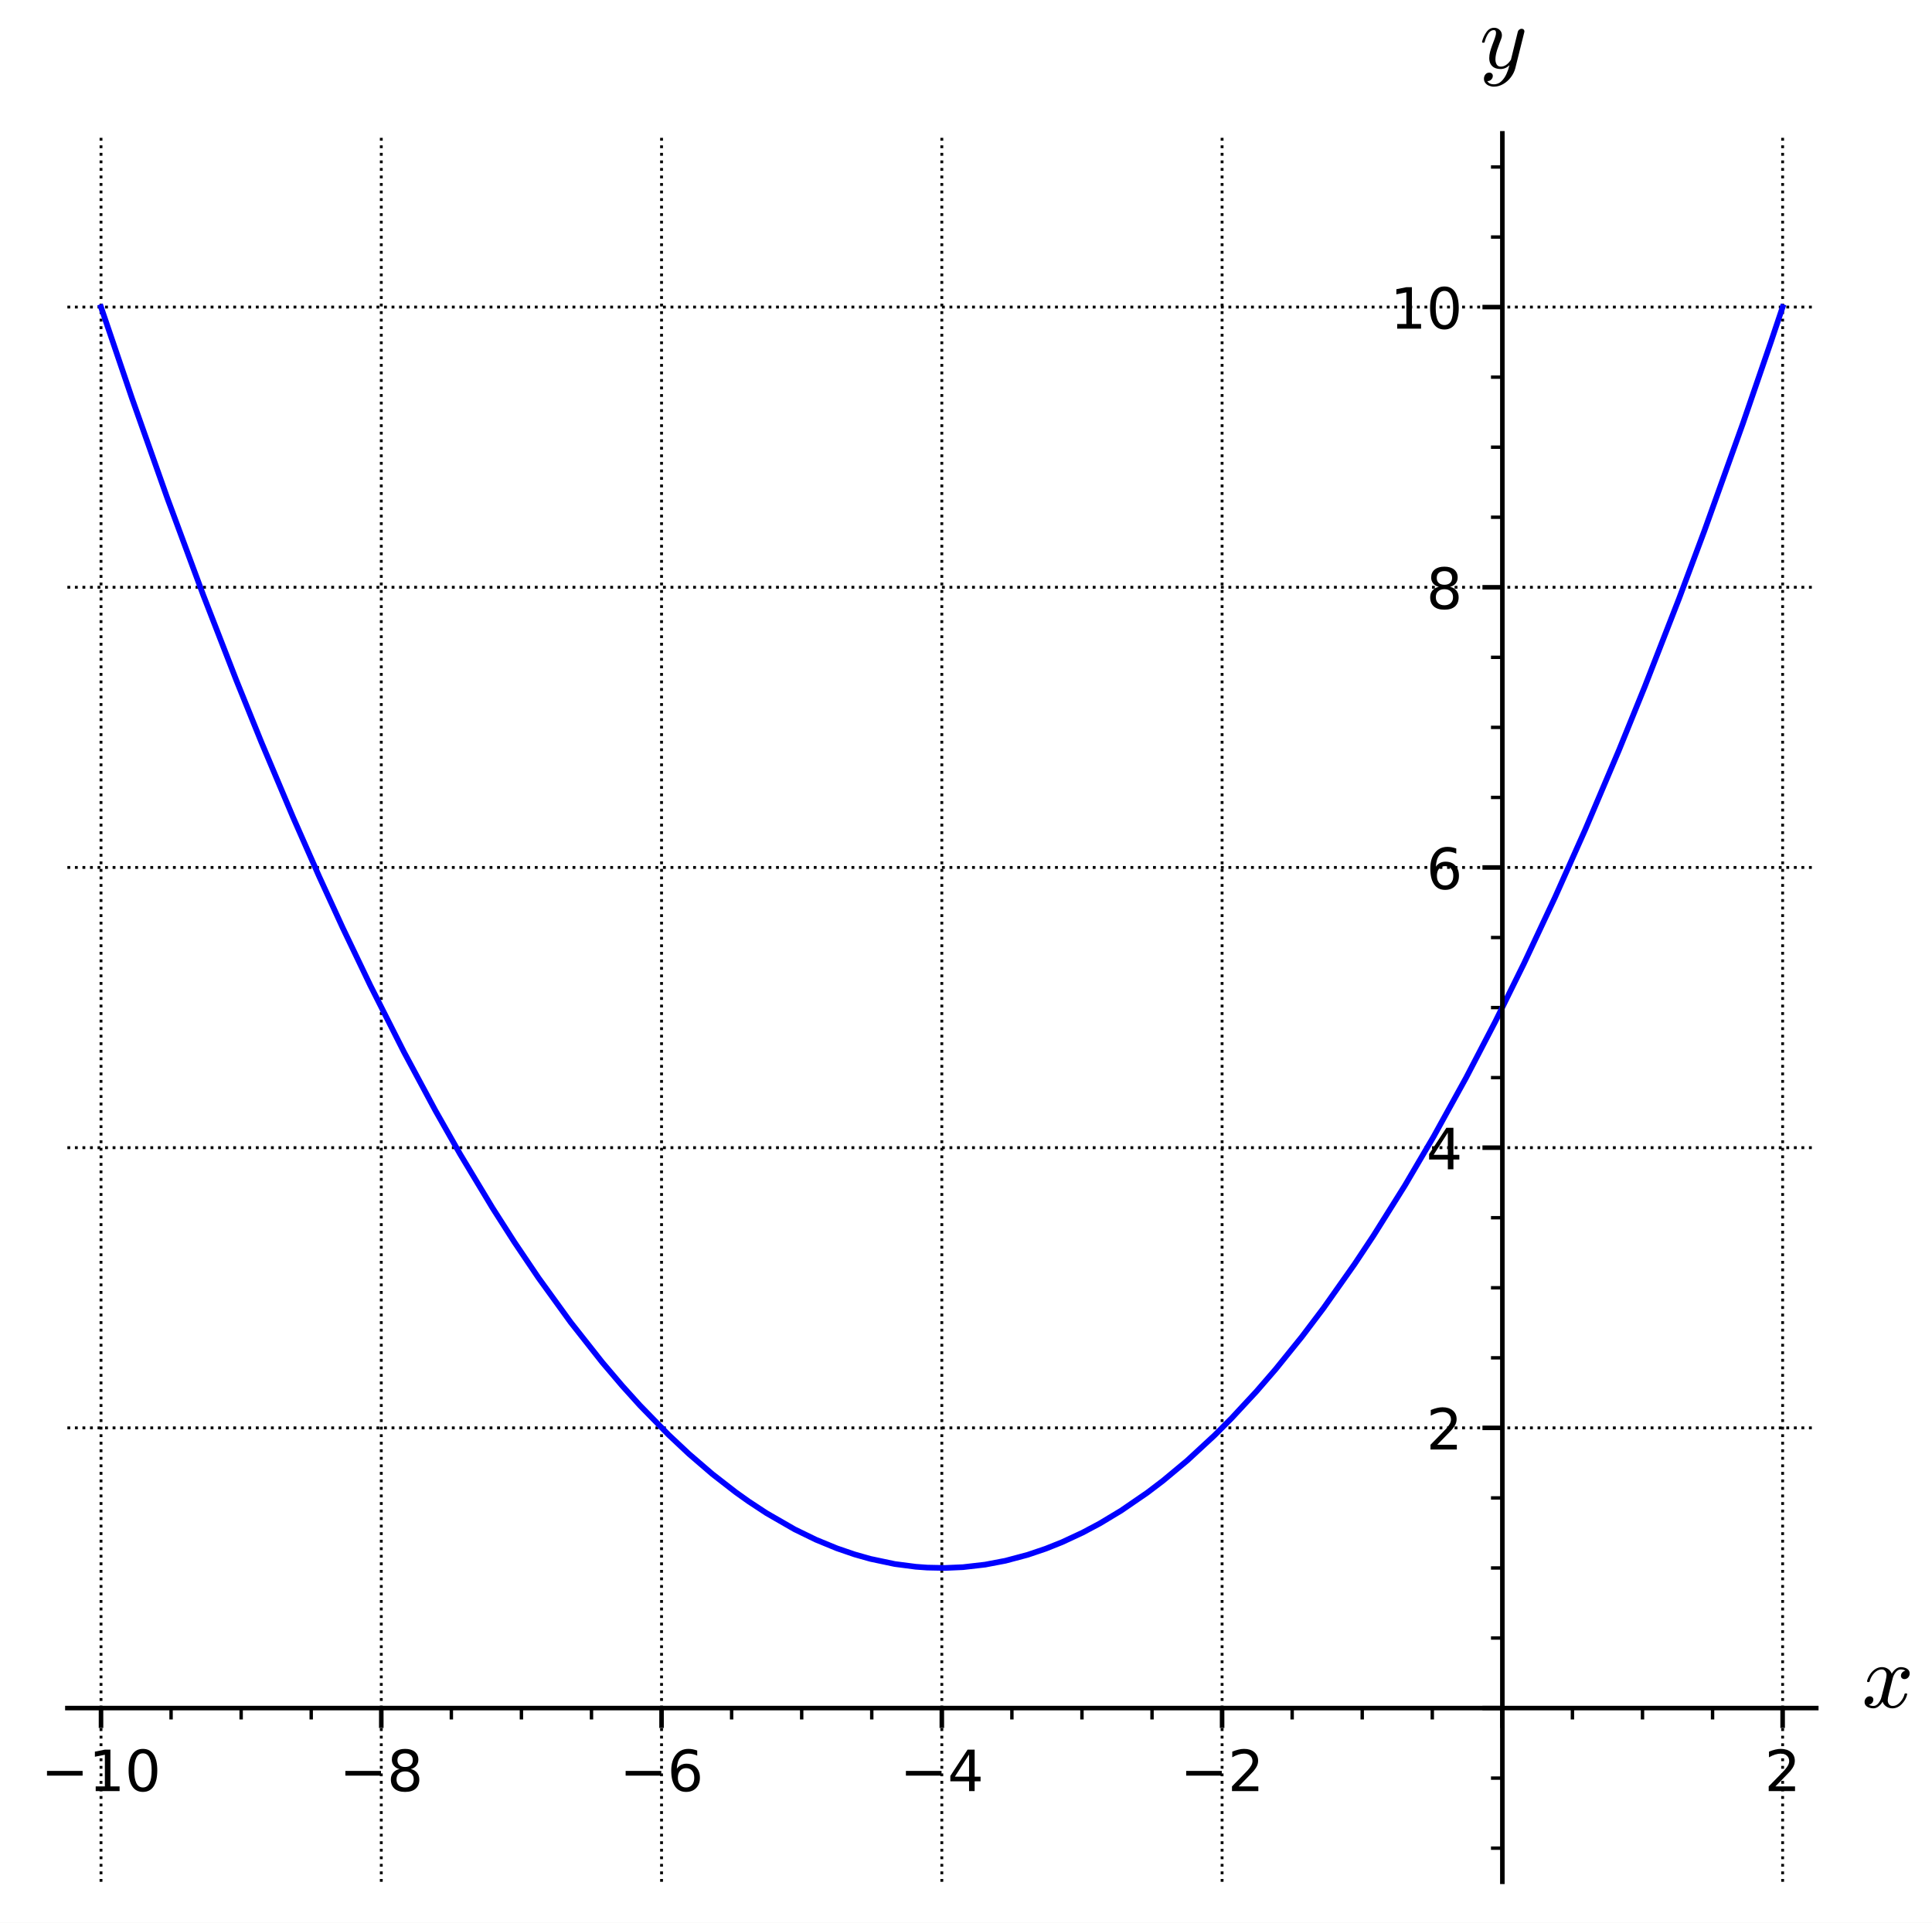
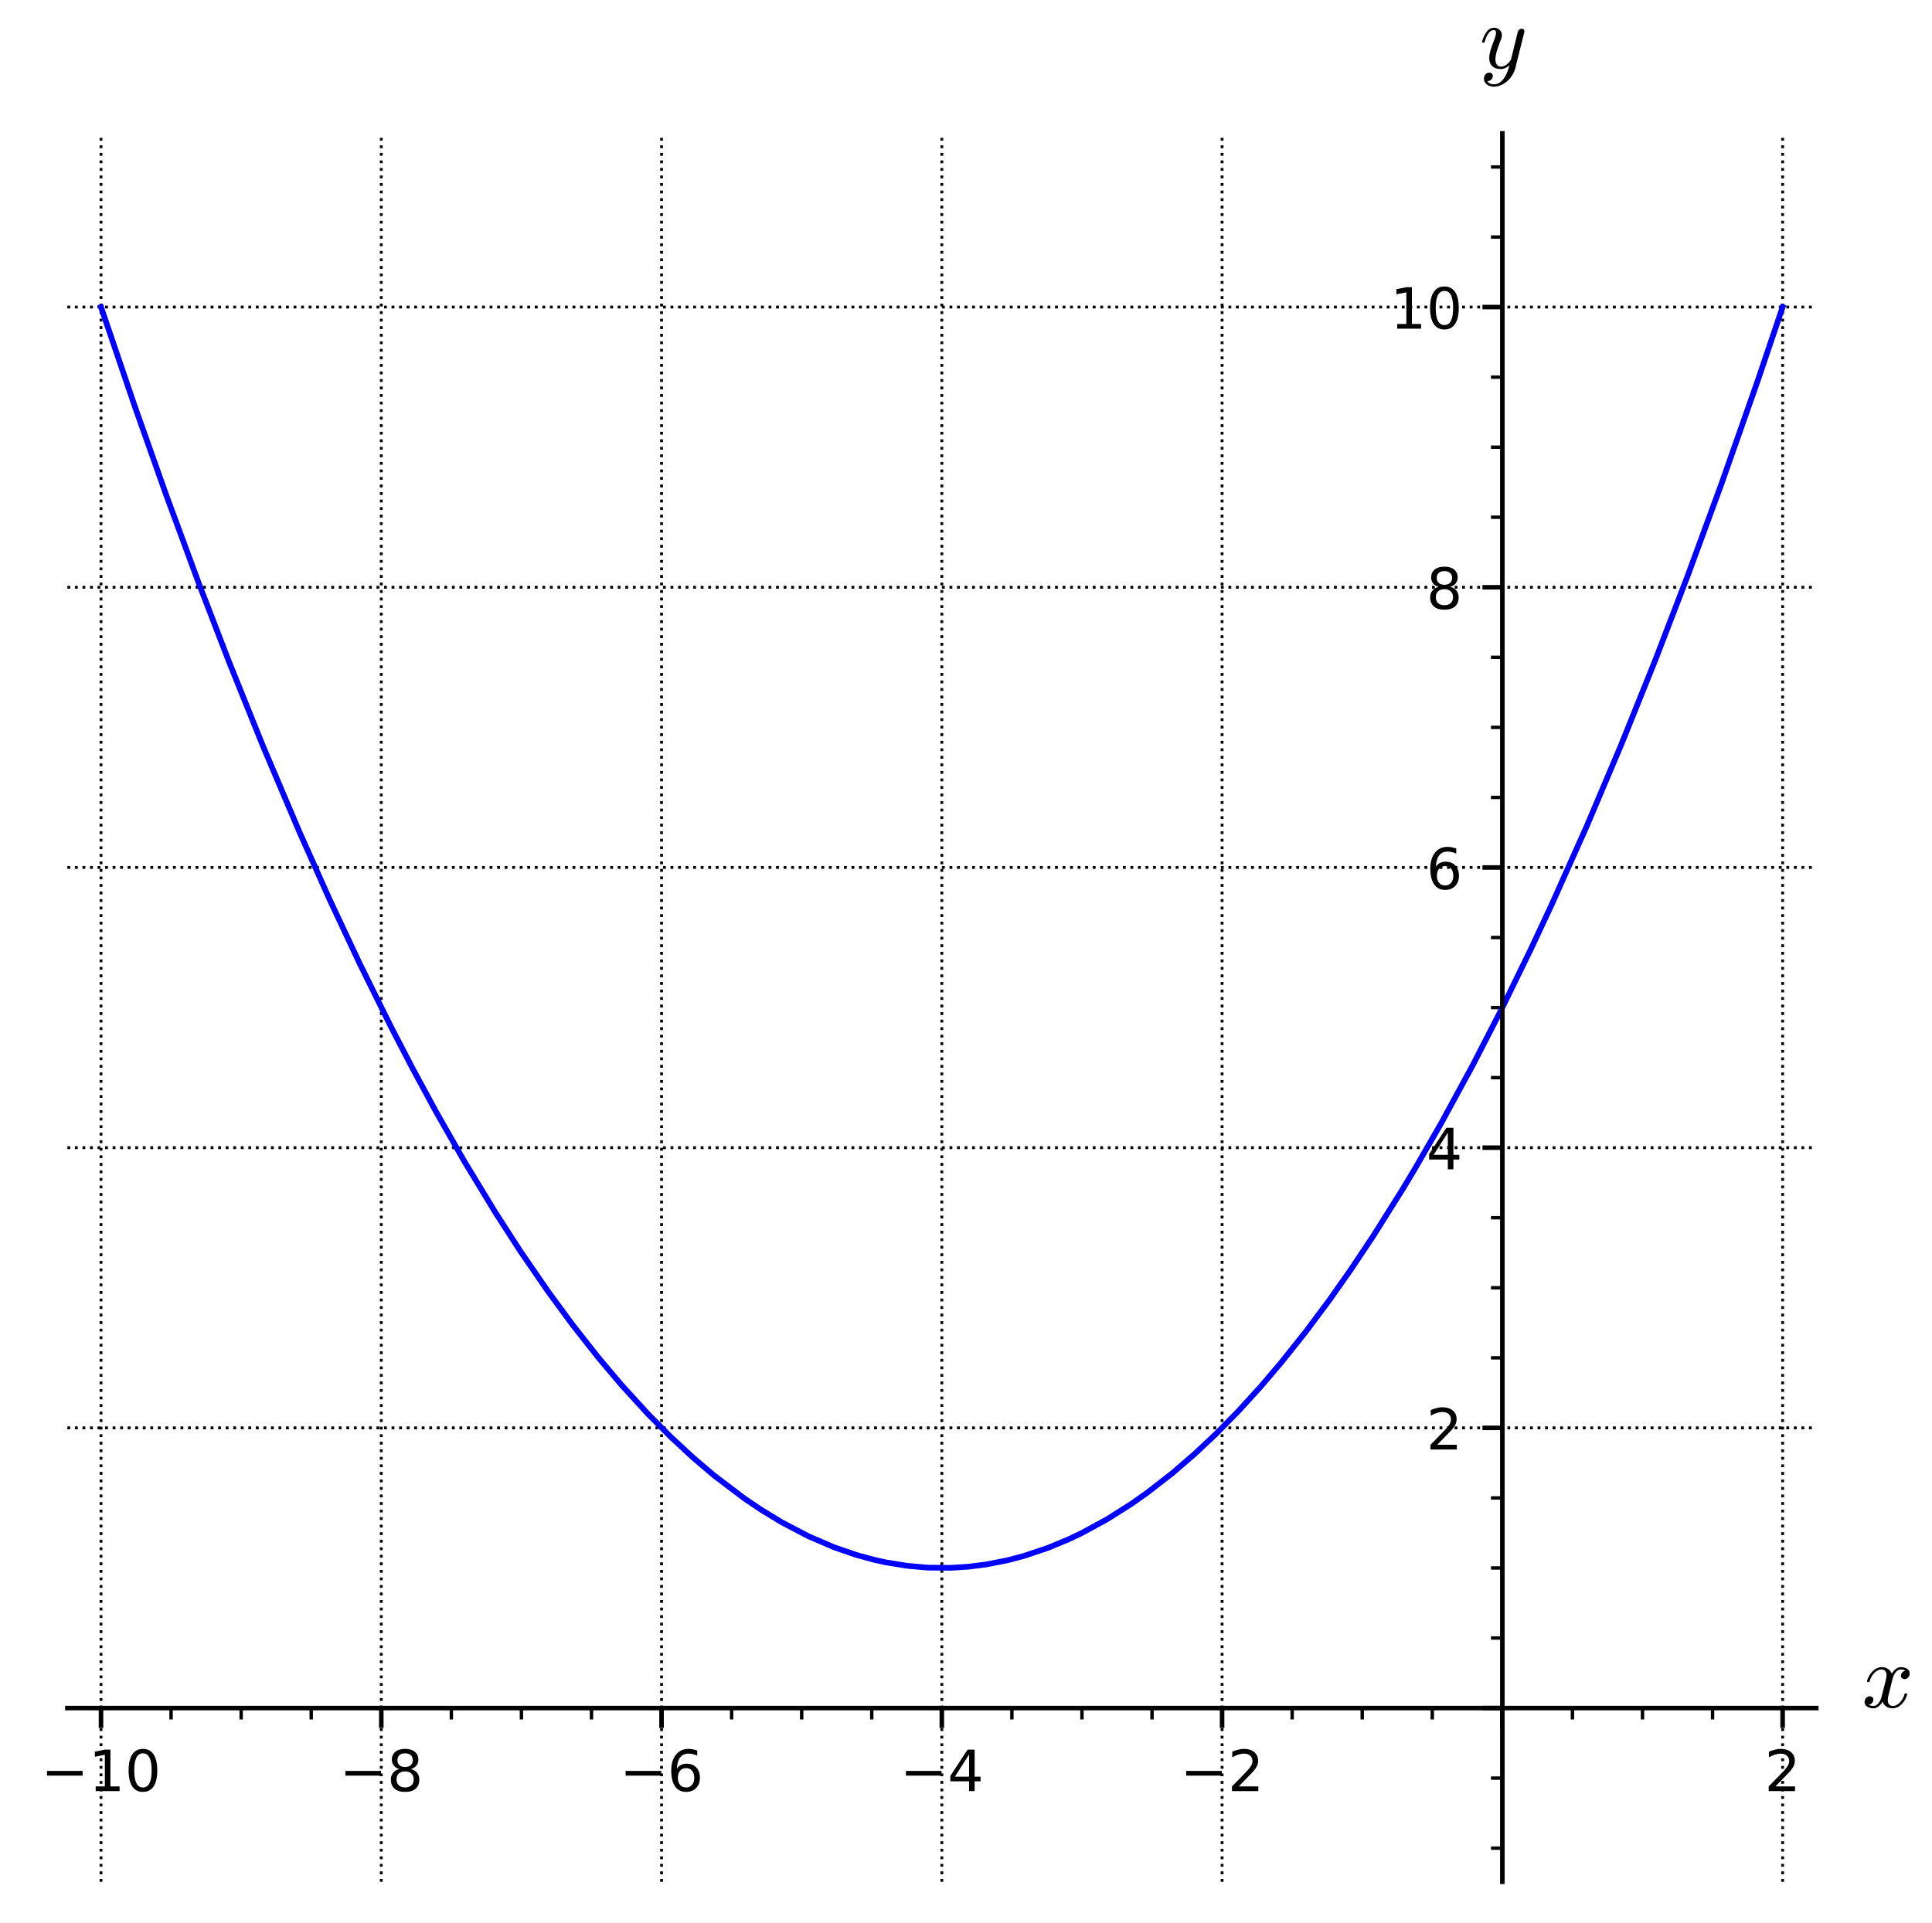
<svg xmlns="http://www.w3.org/2000/svg" xmlns:xlink="http://www.w3.org/1999/xlink" width="339.542pt" height="338.002pt" viewBox="0 0 339.542 338.002" version="1.1">
  <defs>
    <style type="text/css">*{stroke-linejoin: round; stroke-linecap: butt}</style>
  </defs>
  <g id="figure_1">
    <g id="patch_1">
      <path d="M 0 338.002  L 339.542 338.002  L 339.542 0  L 0 0  z " style="fill: #ffffff" />
    </g>
    <g id="axes_1">
      <g id="patch_2">
        <path d="M 11.842 330.803  L 319.202 330.803  L 319.202 23.442  L 11.842 23.442  z " style="fill: #ffffff" />
      </g>
      <g id="matplotlib.axis_1">
        <g id="xtick_1">
          <g id="line2d_1">
-             <path d="M 17.752 330.803  L 17.752 23.442  " clip-path="url(#p3ca34c48e3)" style="fill: none; stroke-dasharray: 0.5,0.825; stroke-dashoffset: 0; stroke: #000000; stroke-width: 0.5" />
+             <path d="M 17.752 330.803  L 17.752 23.442  " clip-path="url(#p0abaaad9c8)" style="fill: none; stroke-dasharray: 0.5,0.825; stroke-dashoffset: 0; stroke: #000000; stroke-width: 0.5" />
          </g>
          <g id="line2d_2">
            <defs>
-               <path id="m70a011d4f1" d="M 0 0  L 0 3.5  " style="stroke: #000000; stroke-width: 0.8" />
+               <path id="m149267c546" d="M 0 0  L 0 3.5  " style="stroke: #000000; stroke-width: 0.8" />
            </defs>
            <g>
-               <use xlink:href="#m70a011d4f1" x="17.752" y="300.264" style="stroke: #000000; stroke-width: 0.8" />
+               <use xlink:href="#m149267c546" x="17.752" y="300.264" style="stroke: #000000; stroke-width: 0.8" />
            </g>
          </g>
          <g id="text_1">
            <g transform="translate(7.2 314.862) scale(0.1 -0.1)">
              <defs>
                <path id="DejaVuSans-2212" d="M 678 2272  L 4684 2272  L 4684 1741  L 678 1741  L 678 2272  z " transform="scale(0.015625)" />
                <path id="DejaVuSans-31" d="M 794 531  L 1825 531  L 1825 4091  L 703 3866  L 703 4441  L 1819 4666  L 2450 4666  L 2450 531  L 3481 531  L 3481 0  L 794 0  L 794 531  z " transform="scale(0.015625)" />
                <path id="DejaVuSans-30" d="M 2034 4250  Q 1547 4250 1301 3770  Q 1056 3291 1056 2328  Q 1056 1369 1301 889  Q 1547 409 2034 409  Q 2525 409 2770 889  Q 3016 1369 3016 2328  Q 3016 3291 2770 3770  Q 2525 4250 2034 4250  z M 2034 4750  Q 2819 4750 3233 4129  Q 3647 3509 3647 2328  Q 3647 1150 3233 529  Q 2819 -91 2034 -91  Q 1250 -91 836 529  Q 422 1150 422 2328  Q 422 3509 836 4129  Q 1250 4750 2034 4750  z " transform="scale(0.015625)" />
              </defs>
              <use xlink:href="#DejaVuSans-2212" />
              <use xlink:href="#DejaVuSans-31" x="83.789" />
              <use xlink:href="#DejaVuSans-30" x="147.412" />
            </g>
          </g>
        </g>
        <g id="xtick_2">
          <g id="line2d_3">
-             <path d="M 67.009 330.803  L 67.009 23.442  " clip-path="url(#p3ca34c48e3)" style="fill: none; stroke-dasharray: 0.5,0.825; stroke-dashoffset: 0; stroke: #000000; stroke-width: 0.5" />
+             <path d="M 67.009 330.803  L 67.009 23.442  " clip-path="url(#p0abaaad9c8)" style="fill: none; stroke-dasharray: 0.5,0.825; stroke-dashoffset: 0; stroke: #000000; stroke-width: 0.5" />
          </g>
          <g id="line2d_4">
            <g>
-               <use xlink:href="#m70a011d4f1" x="67.009" y="300.264" style="stroke: #000000; stroke-width: 0.8" />
+               <use xlink:href="#m149267c546" x="67.009" y="300.264" style="stroke: #000000; stroke-width: 0.8" />
            </g>
          </g>
          <g id="text_2">
            <g transform="translate(59.63766 314.862) scale(0.1 -0.1)">
              <defs>
                <path id="DejaVuSans-38" d="M 2034 2216  Q 1584 2216 1326 1975  Q 1069 1734 1069 1313  Q 1069 891 1326 650  Q 1584 409 2034 409  Q 2484 409 2743 651  Q 3003 894 3003 1313  Q 3003 1734 2745 1975  Q 2488 2216 2034 2216  z M 1403 2484  Q 997 2584 770 2862  Q 544 3141 544 3541  Q 544 4100 942 4425  Q 1341 4750 2034 4750  Q 2731 4750 3128 4425  Q 3525 4100 3525 3541  Q 3525 3141 3298 2862  Q 3072 2584 2669 2484  Q 3125 2378 3379 2068  Q 3634 1759 3634 1313  Q 3634 634 3220 271  Q 2806 -91 2034 -91  Q 1263 -91 848 271  Q 434 634 434 1313  Q 434 1759 690 2068  Q 947 2378 1403 2484  z M 1172 3481  Q 1172 3119 1398 2916  Q 1625 2713 2034 2713  Q 2441 2713 2670 2916  Q 2900 3119 2900 3481  Q 2900 3844 2670 4047  Q 2441 4250 2034 4250  Q 1625 4250 1398 4047  Q 1172 3844 1172 3481  z " transform="scale(0.015625)" />
              </defs>
              <use xlink:href="#DejaVuSans-2212" />
              <use xlink:href="#DejaVuSans-38" x="83.789" />
            </g>
          </g>
        </g>
        <g id="xtick_3">
          <g id="line2d_5">
-             <path d="M 116.265 330.803  L 116.265 23.442  " clip-path="url(#p3ca34c48e3)" style="fill: none; stroke-dasharray: 0.5,0.825; stroke-dashoffset: 0; stroke: #000000; stroke-width: 0.5" />
+             <path d="M 116.265 330.803  L 116.265 23.442  " clip-path="url(#p0abaaad9c8)" style="fill: none; stroke-dasharray: 0.5,0.825; stroke-dashoffset: 0; stroke: #000000; stroke-width: 0.5" />
          </g>
          <g id="line2d_6">
            <g>
-               <use xlink:href="#m70a011d4f1" x="116.265" y="300.264" style="stroke: #000000; stroke-width: 0.8" />
+               <use xlink:href="#m149267c546" x="116.265" y="300.264" style="stroke: #000000; stroke-width: 0.8" />
            </g>
          </g>
          <g id="text_3">
            <g transform="translate(108.8941 314.862) scale(0.1 -0.1)">
              <defs>
                <path id="DejaVuSans-36" d="M 2113 2584  Q 1688 2584 1439 2293  Q 1191 2003 1191 1497  Q 1191 994 1439 701  Q 1688 409 2113 409  Q 2538 409 2786 701  Q 3034 994 3034 1497  Q 3034 2003 2786 2293  Q 2538 2584 2113 2584  z M 3366 4563  L 3366 3988  Q 3128 4100 2886 4159  Q 2644 4219 2406 4219  Q 1781 4219 1451 3797  Q 1122 3375 1075 2522  Q 1259 2794 1537 2939  Q 1816 3084 2150 3084  Q 2853 3084 3261 2657  Q 3669 2231 3669 1497  Q 3669 778 3244 343  Q 2819 -91 2113 -91  Q 1303 -91 875 529  Q 447 1150 447 2328  Q 447 3434 972 4092  Q 1497 4750 2381 4750  Q 2619 4750 2861 4703  Q 3103 4656 3366 4563  z " transform="scale(0.015625)" />
              </defs>
              <use xlink:href="#DejaVuSans-2212" />
              <use xlink:href="#DejaVuSans-36" x="83.789" />
            </g>
          </g>
        </g>
        <g id="xtick_4">
          <g id="line2d_7">
-             <path d="M 165.522 330.803  L 165.522 23.442  " clip-path="url(#p3ca34c48e3)" style="fill: none; stroke-dasharray: 0.5,0.825; stroke-dashoffset: 0; stroke: #000000; stroke-width: 0.5" />
+             <path d="M 165.522 330.803  L 165.522 23.442  " clip-path="url(#p0abaaad9c8)" style="fill: none; stroke-dasharray: 0.5,0.825; stroke-dashoffset: 0; stroke: #000000; stroke-width: 0.5" />
          </g>
          <g id="line2d_8">
            <g>
-               <use xlink:href="#m70a011d4f1" x="165.522" y="300.264" style="stroke: #000000; stroke-width: 0.8" />
+               <use xlink:href="#m149267c546" x="165.522" y="300.264" style="stroke: #000000; stroke-width: 0.8" />
            </g>
          </g>
          <g id="text_4">
            <g transform="translate(158.1505 314.862) scale(0.1 -0.1)">
              <defs>
                <path id="DejaVuSans-34" d="M 2419 4116  L 825 1625  L 2419 1625  L 2419 4116  z M 2253 4666  L 3047 4666  L 3047 1625  L 3713 1625  L 3713 1100  L 3047 1100  L 3047 0  L 2419 0  L 2419 1100  L 313 1100  L 313 1709  L 2253 4666  z " transform="scale(0.015625)" />
              </defs>
              <use xlink:href="#DejaVuSans-2212" />
              <use xlink:href="#DejaVuSans-34" x="83.789" />
            </g>
          </g>
        </g>
        <g id="xtick_5">
          <g id="line2d_9">
-             <path d="M 214.778 330.803  L 214.778 23.442  " clip-path="url(#p3ca34c48e3)" style="fill: none; stroke-dasharray: 0.5,0.825; stroke-dashoffset: 0; stroke: #000000; stroke-width: 0.5" />
+             <path d="M 214.778 330.803  L 214.778 23.442  " clip-path="url(#p0abaaad9c8)" style="fill: none; stroke-dasharray: 0.5,0.825; stroke-dashoffset: 0; stroke: #000000; stroke-width: 0.5" />
          </g>
          <g id="line2d_10">
            <g>
-               <use xlink:href="#m70a011d4f1" x="214.778" y="300.264" style="stroke: #000000; stroke-width: 0.8" />
+               <use xlink:href="#m149267c546" x="214.778" y="300.264" style="stroke: #000000; stroke-width: 0.8" />
            </g>
          </g>
          <g id="text_5">
            <g transform="translate(207.4069 314.862) scale(0.1 -0.1)">
              <defs>
                <path id="DejaVuSans-32" d="M 1228 531  L 3431 531  L 3431 0  L 469 0  L 469 531  Q 828 903 1448 1529  Q 2069 2156 2228 2338  Q 2531 2678 2651 2914  Q 2772 3150 2772 3378  Q 2772 3750 2511 3984  Q 2250 4219 1831 4219  Q 1534 4219 1204 4116  Q 875 4013 500 3803  L 500 4441  Q 881 4594 1212 4672  Q 1544 4750 1819 4750  Q 2544 4750 2975 4387  Q 3406 4025 3406 3419  Q 3406 3131 3298 2873  Q 3191 2616 2906 2266  Q 2828 2175 2409 1742  Q 1991 1309 1228 531  z " transform="scale(0.015625)" />
              </defs>
              <use xlink:href="#DejaVuSans-2212" />
              <use xlink:href="#DejaVuSans-32" x="83.789" />
            </g>
          </g>
        </g>
        <g id="xtick_6">
          <g id="line2d_11">
-             <path d="M 264.034 330.803  L 264.034 23.442  " clip-path="url(#p3ca34c48e3)" style="fill: none; stroke-dasharray: 0.5,0.825; stroke-dashoffset: 0; stroke: #000000; stroke-width: 0.5" />
+             <path d="M 264.034 330.803  L 264.034 23.442  " clip-path="url(#p0abaaad9c8)" style="fill: none; stroke-dasharray: 0.5,0.825; stroke-dashoffset: 0; stroke: #000000; stroke-width: 0.5" />
          </g>
          <g id="line2d_12">
            <g>
-               <use xlink:href="#m70a011d4f1" x="264.034" y="300.264" style="stroke: #000000; stroke-width: 0.8" />
+               <use xlink:href="#m149267c546" x="264.034" y="300.264" style="stroke: #000000; stroke-width: 0.8" />
            </g>
          </g>
        </g>
        <g id="xtick_7">
          <g id="line2d_13">
-             <path d="M 313.291 330.803  L 313.291 23.442  " clip-path="url(#p3ca34c48e3)" style="fill: none; stroke-dasharray: 0.5,0.825; stroke-dashoffset: 0; stroke: #000000; stroke-width: 0.5" />
+             <path d="M 313.291 330.803  L 313.291 23.442  " clip-path="url(#p0abaaad9c8)" style="fill: none; stroke-dasharray: 0.5,0.825; stroke-dashoffset: 0; stroke: #000000; stroke-width: 0.5" />
          </g>
          <g id="line2d_14">
            <g>
-               <use xlink:href="#m70a011d4f1" x="313.291" y="300.264" style="stroke: #000000; stroke-width: 0.8" />
+               <use xlink:href="#m149267c546" x="313.291" y="300.264" style="stroke: #000000; stroke-width: 0.8" />
            </g>
          </g>
          <g id="text_6">
            <g transform="translate(310.1096 314.862) scale(0.1 -0.1)">
              <use xlink:href="#DejaVuSans-32" />
            </g>
          </g>
        </g>
        <g id="xtick_8">
          <g id="line2d_15">
            <defs>
-               <path id="m5aead2972a" d="M 0 0  L 0 2  " style="stroke: #000000; stroke-width: 0.6" />
+               <path id="mfc22efce08" d="M 0 0  L 0 2  " style="stroke: #000000; stroke-width: 0.6" />
            </defs>
            <g>
-               <use xlink:href="#m5aead2972a" x="30.066" y="300.264" style="stroke: #000000; stroke-width: 0.6" />
+               <use xlink:href="#mfc22efce08" x="30.066" y="300.264" style="stroke: #000000; stroke-width: 0.6" />
            </g>
          </g>
        </g>
        <g id="xtick_9">
          <g id="line2d_16">
            <g>
-               <use xlink:href="#m5aead2972a" x="42.381" y="300.264" style="stroke: #000000; stroke-width: 0.6" />
+               <use xlink:href="#mfc22efce08" x="42.381" y="300.264" style="stroke: #000000; stroke-width: 0.6" />
            </g>
          </g>
        </g>
        <g id="xtick_10">
          <g id="line2d_17">
            <g>
-               <use xlink:href="#m5aead2972a" x="54.695" y="300.264" style="stroke: #000000; stroke-width: 0.6" />
+               <use xlink:href="#mfc22efce08" x="54.695" y="300.264" style="stroke: #000000; stroke-width: 0.6" />
            </g>
          </g>
        </g>
        <g id="xtick_11">
          <g id="line2d_18">
            <g>
-               <use xlink:href="#m5aead2972a" x="79.323" y="300.264" style="stroke: #000000; stroke-width: 0.6" />
+               <use xlink:href="#mfc22efce08" x="79.323" y="300.264" style="stroke: #000000; stroke-width: 0.6" />
            </g>
          </g>
        </g>
        <g id="xtick_12">
          <g id="line2d_19">
            <g>
-               <use xlink:href="#m5aead2972a" x="91.637" y="300.264" style="stroke: #000000; stroke-width: 0.6" />
+               <use xlink:href="#mfc22efce08" x="91.637" y="300.264" style="stroke: #000000; stroke-width: 0.6" />
            </g>
          </g>
        </g>
        <g id="xtick_13">
          <g id="line2d_20">
            <g>
-               <use xlink:href="#m5aead2972a" x="103.951" y="300.264" style="stroke: #000000; stroke-width: 0.6" />
+               <use xlink:href="#mfc22efce08" x="103.951" y="300.264" style="stroke: #000000; stroke-width: 0.6" />
            </g>
          </g>
        </g>
        <g id="xtick_14">
          <g id="line2d_21">
            <g>
-               <use xlink:href="#m5aead2972a" x="128.579" y="300.264" style="stroke: #000000; stroke-width: 0.6" />
+               <use xlink:href="#mfc22efce08" x="128.579" y="300.264" style="stroke: #000000; stroke-width: 0.6" />
            </g>
          </g>
        </g>
        <g id="xtick_15">
          <g id="line2d_22">
            <g>
-               <use xlink:href="#m5aead2972a" x="140.893" y="300.264" style="stroke: #000000; stroke-width: 0.6" />
+               <use xlink:href="#mfc22efce08" x="140.893" y="300.264" style="stroke: #000000; stroke-width: 0.6" />
            </g>
          </g>
        </g>
        <g id="xtick_16">
          <g id="line2d_23">
            <g>
-               <use xlink:href="#m5aead2972a" x="153.207" y="300.264" style="stroke: #000000; stroke-width: 0.6" />
+               <use xlink:href="#mfc22efce08" x="153.207" y="300.264" style="stroke: #000000; stroke-width: 0.6" />
            </g>
          </g>
        </g>
        <g id="xtick_17">
          <g id="line2d_24">
            <g>
-               <use xlink:href="#m5aead2972a" x="177.836" y="300.264" style="stroke: #000000; stroke-width: 0.6" />
+               <use xlink:href="#mfc22efce08" x="177.836" y="300.264" style="stroke: #000000; stroke-width: 0.6" />
            </g>
          </g>
        </g>
        <g id="xtick_18">
          <g id="line2d_25">
            <g>
-               <use xlink:href="#m5aead2972a" x="190.15" y="300.264" style="stroke: #000000; stroke-width: 0.6" />
+               <use xlink:href="#mfc22efce08" x="190.15" y="300.264" style="stroke: #000000; stroke-width: 0.6" />
            </g>
          </g>
        </g>
        <g id="xtick_19">
          <g id="line2d_26">
            <g>
-               <use xlink:href="#m5aead2972a" x="202.464" y="300.264" style="stroke: #000000; stroke-width: 0.6" />
+               <use xlink:href="#mfc22efce08" x="202.464" y="300.264" style="stroke: #000000; stroke-width: 0.6" />
            </g>
          </g>
        </g>
        <g id="xtick_20">
          <g id="line2d_27">
            <g>
-               <use xlink:href="#m5aead2972a" x="227.092" y="300.264" style="stroke: #000000; stroke-width: 0.6" />
+               <use xlink:href="#mfc22efce08" x="227.092" y="300.264" style="stroke: #000000; stroke-width: 0.6" />
            </g>
          </g>
        </g>
        <g id="xtick_21">
          <g id="line2d_28">
            <g>
-               <use xlink:href="#m5aead2972a" x="239.406" y="300.264" style="stroke: #000000; stroke-width: 0.6" />
+               <use xlink:href="#mfc22efce08" x="239.406" y="300.264" style="stroke: #000000; stroke-width: 0.6" />
            </g>
          </g>
        </g>
        <g id="xtick_22">
          <g id="line2d_29">
            <g>
-               <use xlink:href="#m5aead2972a" x="251.72" y="300.264" style="stroke: #000000; stroke-width: 0.6" />
+               <use xlink:href="#mfc22efce08" x="251.72" y="300.264" style="stroke: #000000; stroke-width: 0.6" />
            </g>
          </g>
        </g>
        <g id="xtick_23">
          <g id="line2d_30">
            <g>
-               <use xlink:href="#m5aead2972a" x="276.348" y="300.264" style="stroke: #000000; stroke-width: 0.6" />
+               <use xlink:href="#mfc22efce08" x="276.348" y="300.264" style="stroke: #000000; stroke-width: 0.6" />
            </g>
          </g>
        </g>
        <g id="xtick_24">
          <g id="line2d_31">
            <g>
-               <use xlink:href="#m5aead2972a" x="288.663" y="300.264" style="stroke: #000000; stroke-width: 0.6" />
+               <use xlink:href="#mfc22efce08" x="288.663" y="300.264" style="stroke: #000000; stroke-width: 0.6" />
            </g>
          </g>
        </g>
        <g id="xtick_25">
          <g id="line2d_32">
            <g>
-               <use xlink:href="#m5aead2972a" x="300.977" y="300.264" style="stroke: #000000; stroke-width: 0.6" />
+               <use xlink:href="#mfc22efce08" x="300.977" y="300.264" style="stroke: #000000; stroke-width: 0.6" />
            </g>
          </g>
        </g>
        <g id="text_7">
          <g transform="translate(327.2016 300.2635) scale(0.16 -0.16)">
            <defs>
              <path id="Cmmi10-78" d="M 500 184  Q 613 97 819 97  Q 1019 97 1172 289  Q 1325 481 1381 709  L 1672 1844  Q 1741 2153 1741 2266  Q 1741 2425 1652 2544  Q 1563 2663 1403 2663  Q 1200 2663 1022 2536  Q 844 2409 722 2214  Q 600 2019 550 1819  Q 538 1778 500 1778  L 422 1778  Q 372 1778 372 1838  L 372 1856  Q 434 2094 584 2320  Q 734 2547 951 2687  Q 1169 2828 1416 2828  Q 1650 2828 1839 2703  Q 2028 2578 2106 2363  Q 2216 2559 2386 2693  Q 2556 2828 2759 2828  Q 2897 2828 3040 2779  Q 3184 2731 3275 2631  Q 3366 2531 3366 2381  Q 3366 2219 3261 2101  Q 3156 1984 2994 1984  Q 2891 1984 2822 2050  Q 2753 2116 2753 2216  Q 2753 2350 2845 2451  Q 2938 2553 3066 2572  Q 2950 2663 2747 2663  Q 2541 2663 2389 2472  Q 2238 2281 2175 2047  L 1894 916  Q 1825 659 1825 494  Q 1825 331 1917 214  Q 2009 97 2163 97  Q 2463 97 2698 361  Q 2934 625 3009 941  Q 3022 978 3059 978  L 3138 978  Q 3163 978 3178 961  Q 3194 944 3194 922  Q 3194 916 3188 903  Q 3097 522 2806 225  Q 2516 -72 2150 -72  Q 1916 -72 1727 54  Q 1538 181 1459 397  Q 1359 209 1182 68  Q 1006 -72 806 -72  Q 669 -72 523 -23  Q 378 25 287 125  Q 197 225 197 378  Q 197 528 301 651  Q 406 775 563 775  Q 669 775 741 711  Q 813 647 813 544  Q 813 409 723 309  Q 634 209 500 184  z " transform="scale(0.015625)" />
            </defs>
            <use xlink:href="#Cmmi10-78" transform="translate(0 0.8125)" />
          </g>
        </g>
      </g>
      <g id="matplotlib.axis_2">
        <g id="ytick_1">
          <g id="line2d_33">
-             <path d="M 11.842 300.264  L 319.202 300.264  " clip-path="url(#p3ca34c48e3)" style="fill: none; stroke-dasharray: 0.5,0.825; stroke-dashoffset: 0; stroke: #000000; stroke-width: 0.5" />
+             <path d="M 11.842 300.264  L 319.202 300.264  " clip-path="url(#p0abaaad9c8)" style="fill: none; stroke-dasharray: 0.5,0.825; stroke-dashoffset: 0; stroke: #000000; stroke-width: 0.5" />
          </g>
          <g id="line2d_34">
            <defs>
-               <path id="mf470c03633" d="M 0 0  L -3.5 0  " style="stroke: #000000; stroke-width: 0.8" />
+               <path id="m125aea3ced" d="M 0 0  L -3.5 0  " style="stroke: #000000; stroke-width: 0.8" />
            </defs>
            <g>
-               <use xlink:href="#mf470c03633" x="264.034" y="300.264" style="stroke: #000000; stroke-width: 0.8" />
+               <use xlink:href="#m125aea3ced" x="264.034" y="300.264" style="stroke: #000000; stroke-width: 0.8" />
            </g>
          </g>
        </g>
        <g id="ytick_2">
          <g id="line2d_35">
-             <path d="M 11.842 251.007  L 319.202 251.007  " clip-path="url(#p3ca34c48e3)" style="fill: none; stroke-dasharray: 0.5,0.825; stroke-dashoffset: 0; stroke: #000000; stroke-width: 0.5" />
+             <path d="M 11.842 251.007  L 319.202 251.007  " clip-path="url(#p0abaaad9c8)" style="fill: none; stroke-dasharray: 0.5,0.825; stroke-dashoffset: 0; stroke: #000000; stroke-width: 0.5" />
          </g>
          <g id="line2d_36">
            <g>
-               <use xlink:href="#mf470c03633" x="264.034" y="251.007" style="stroke: #000000; stroke-width: 0.8" />
+               <use xlink:href="#m125aea3ced" x="264.034" y="251.007" style="stroke: #000000; stroke-width: 0.8" />
            </g>
          </g>
          <g id="text_8">
            <g transform="translate(250.6719 254.8063) scale(0.1 -0.1)">
              <use xlink:href="#DejaVuSans-32" />
            </g>
          </g>
        </g>
        <g id="ytick_3">
          <g id="line2d_37">
-             <path d="M 11.842 201.751  L 319.202 201.751  " clip-path="url(#p3ca34c48e3)" style="fill: none; stroke-dasharray: 0.5,0.825; stroke-dashoffset: 0; stroke: #000000; stroke-width: 0.5" />
+             <path d="M 11.842 201.751  L 319.202 201.751  " clip-path="url(#p0abaaad9c8)" style="fill: none; stroke-dasharray: 0.5,0.825; stroke-dashoffset: 0; stroke: #000000; stroke-width: 0.5" />
          </g>
          <g id="line2d_38">
            <g>
-               <use xlink:href="#mf470c03633" x="264.034" y="201.751" style="stroke: #000000; stroke-width: 0.8" />
+               <use xlink:href="#m125aea3ced" x="264.034" y="201.751" style="stroke: #000000; stroke-width: 0.8" />
            </g>
          </g>
          <g id="text_9">
            <g transform="translate(250.6719 205.5499) scale(0.1 -0.1)">
              <use xlink:href="#DejaVuSans-34" />
            </g>
          </g>
        </g>
        <g id="ytick_4">
          <g id="line2d_39">
-             <path d="M 11.842 152.494  L 319.202 152.494  " clip-path="url(#p3ca34c48e3)" style="fill: none; stroke-dasharray: 0.5,0.825; stroke-dashoffset: 0; stroke: #000000; stroke-width: 0.5" />
+             <path d="M 11.842 152.494  L 319.202 152.494  " clip-path="url(#p0abaaad9c8)" style="fill: none; stroke-dasharray: 0.5,0.825; stroke-dashoffset: 0; stroke: #000000; stroke-width: 0.5" />
          </g>
          <g id="line2d_40">
            <g>
-               <use xlink:href="#mf470c03633" x="264.034" y="152.494" style="stroke: #000000; stroke-width: 0.8" />
+               <use xlink:href="#m125aea3ced" x="264.034" y="152.494" style="stroke: #000000; stroke-width: 0.8" />
            </g>
          </g>
          <g id="text_10">
            <g transform="translate(250.6719 156.2935) scale(0.1 -0.1)">
              <use xlink:href="#DejaVuSans-36" />
            </g>
          </g>
        </g>
        <g id="ytick_5">
          <g id="line2d_41">
-             <path d="M 11.842 103.238  L 319.202 103.238  " clip-path="url(#p3ca34c48e3)" style="fill: none; stroke-dasharray: 0.5,0.825; stroke-dashoffset: 0; stroke: #000000; stroke-width: 0.5" />
+             <path d="M 11.842 103.238  L 319.202 103.238  " clip-path="url(#p0abaaad9c8)" style="fill: none; stroke-dasharray: 0.5,0.825; stroke-dashoffset: 0; stroke: #000000; stroke-width: 0.5" />
          </g>
          <g id="line2d_42">
            <g>
-               <use xlink:href="#mf470c03633" x="264.034" y="103.238" style="stroke: #000000; stroke-width: 0.8" />
+               <use xlink:href="#m125aea3ced" x="264.034" y="103.238" style="stroke: #000000; stroke-width: 0.8" />
            </g>
          </g>
          <g id="text_11">
            <g transform="translate(250.6719 107.0371) scale(0.1 -0.1)">
              <use xlink:href="#DejaVuSans-38" />
            </g>
          </g>
        </g>
        <g id="ytick_6">
          <g id="line2d_43">
-             <path d="M 11.842 53.981  L 319.202 53.981  " clip-path="url(#p3ca34c48e3)" style="fill: none; stroke-dasharray: 0.5,0.825; stroke-dashoffset: 0; stroke: #000000; stroke-width: 0.5" />
+             <path d="M 11.842 53.981  L 319.202 53.981  " clip-path="url(#p0abaaad9c8)" style="fill: none; stroke-dasharray: 0.5,0.825; stroke-dashoffset: 0; stroke: #000000; stroke-width: 0.5" />
          </g>
          <g id="line2d_44">
            <g>
-               <use xlink:href="#mf470c03633" x="264.034" y="53.981" style="stroke: #000000; stroke-width: 0.8" />
+               <use xlink:href="#m125aea3ced" x="264.034" y="53.981" style="stroke: #000000; stroke-width: 0.8" />
            </g>
          </g>
          <g id="text_12">
            <g transform="translate(244.3094 57.78069) scale(0.1 -0.1)">
              <use xlink:href="#DejaVuSans-31" />
              <use xlink:href="#DejaVuSans-30" x="63.623" />
            </g>
          </g>
        </g>
        <g id="ytick_7">
          <g id="line2d_45">
            <defs>
-               <path id="me8e7f54938" d="M 0 0  L -2 0  " style="stroke: #000000; stroke-width: 0.6" />
+               <path id="mbb95e972e4" d="M 0 0  L -2 0  " style="stroke: #000000; stroke-width: 0.6" />
            </defs>
            <g>
-               <use xlink:href="#me8e7f54938" x="264.034" y="324.892" style="stroke: #000000; stroke-width: 0.6" />
+               <use xlink:href="#mbb95e972e4" x="264.034" y="324.892" style="stroke: #000000; stroke-width: 0.6" />
            </g>
          </g>
        </g>
        <g id="ytick_8">
          <g id="line2d_46">
            <g>
-               <use xlink:href="#me8e7f54938" x="264.034" y="312.578" style="stroke: #000000; stroke-width: 0.6" />
+               <use xlink:href="#mbb95e972e4" x="264.034" y="312.578" style="stroke: #000000; stroke-width: 0.6" />
            </g>
          </g>
        </g>
        <g id="ytick_9">
          <g id="line2d_47">
            <g>
-               <use xlink:href="#me8e7f54938" x="264.034" y="287.949" style="stroke: #000000; stroke-width: 0.6" />
+               <use xlink:href="#mbb95e972e4" x="264.034" y="287.949" style="stroke: #000000; stroke-width: 0.6" />
            </g>
          </g>
        </g>
        <g id="ytick_10">
          <g id="line2d_48">
            <g>
-               <use xlink:href="#me8e7f54938" x="264.034" y="275.635" style="stroke: #000000; stroke-width: 0.6" />
+               <use xlink:href="#mbb95e972e4" x="264.034" y="275.635" style="stroke: #000000; stroke-width: 0.6" />
            </g>
          </g>
        </g>
        <g id="ytick_11">
          <g id="line2d_49">
            <g>
-               <use xlink:href="#me8e7f54938" x="264.034" y="263.321" style="stroke: #000000; stroke-width: 0.6" />
+               <use xlink:href="#mbb95e972e4" x="264.034" y="263.321" style="stroke: #000000; stroke-width: 0.6" />
            </g>
          </g>
        </g>
        <g id="ytick_12">
          <g id="line2d_50">
            <g>
-               <use xlink:href="#me8e7f54938" x="264.034" y="238.693" style="stroke: #000000; stroke-width: 0.6" />
+               <use xlink:href="#mbb95e972e4" x="264.034" y="238.693" style="stroke: #000000; stroke-width: 0.6" />
            </g>
          </g>
        </g>
        <g id="ytick_13">
          <g id="line2d_51">
            <g>
-               <use xlink:href="#me8e7f54938" x="264.034" y="226.379" style="stroke: #000000; stroke-width: 0.6" />
+               <use xlink:href="#mbb95e972e4" x="264.034" y="226.379" style="stroke: #000000; stroke-width: 0.6" />
            </g>
          </g>
        </g>
        <g id="ytick_14">
          <g id="line2d_52">
            <g>
-               <use xlink:href="#me8e7f54938" x="264.034" y="214.065" style="stroke: #000000; stroke-width: 0.6" />
+               <use xlink:href="#mbb95e972e4" x="264.034" y="214.065" style="stroke: #000000; stroke-width: 0.6" />
            </g>
          </g>
        </g>
        <g id="ytick_15">
          <g id="line2d_53">
            <g>
-               <use xlink:href="#me8e7f54938" x="264.034" y="189.437" style="stroke: #000000; stroke-width: 0.6" />
+               <use xlink:href="#mbb95e972e4" x="264.034" y="189.437" style="stroke: #000000; stroke-width: 0.6" />
            </g>
          </g>
        </g>
        <g id="ytick_16">
          <g id="line2d_54">
            <g>
-               <use xlink:href="#me8e7f54938" x="264.034" y="177.123" style="stroke: #000000; stroke-width: 0.6" />
+               <use xlink:href="#mbb95e972e4" x="264.034" y="177.123" style="stroke: #000000; stroke-width: 0.6" />
            </g>
          </g>
        </g>
        <g id="ytick_17">
          <g id="line2d_55">
            <g>
-               <use xlink:href="#me8e7f54938" x="264.034" y="164.808" style="stroke: #000000; stroke-width: 0.6" />
+               <use xlink:href="#mbb95e972e4" x="264.034" y="164.808" style="stroke: #000000; stroke-width: 0.6" />
            </g>
          </g>
        </g>
        <g id="ytick_18">
          <g id="line2d_56">
            <g>
-               <use xlink:href="#me8e7f54938" x="264.034" y="140.18" style="stroke: #000000; stroke-width: 0.6" />
+               <use xlink:href="#mbb95e972e4" x="264.034" y="140.18" style="stroke: #000000; stroke-width: 0.6" />
            </g>
          </g>
        </g>
        <g id="ytick_19">
          <g id="line2d_57">
            <g>
-               <use xlink:href="#me8e7f54938" x="264.034" y="127.866" style="stroke: #000000; stroke-width: 0.6" />
+               <use xlink:href="#mbb95e972e4" x="264.034" y="127.866" style="stroke: #000000; stroke-width: 0.6" />
            </g>
          </g>
        </g>
        <g id="ytick_20">
          <g id="line2d_58">
            <g>
-               <use xlink:href="#me8e7f54938" x="264.034" y="115.552" style="stroke: #000000; stroke-width: 0.6" />
+               <use xlink:href="#mbb95e972e4" x="264.034" y="115.552" style="stroke: #000000; stroke-width: 0.6" />
            </g>
          </g>
        </g>
        <g id="ytick_21">
          <g id="line2d_59">
            <g>
-               <use xlink:href="#me8e7f54938" x="264.034" y="90.924" style="stroke: #000000; stroke-width: 0.6" />
+               <use xlink:href="#mbb95e972e4" x="264.034" y="90.924" style="stroke: #000000; stroke-width: 0.6" />
            </g>
          </g>
        </g>
        <g id="ytick_22">
          <g id="line2d_60">
            <g>
-               <use xlink:href="#me8e7f54938" x="264.034" y="78.61" style="stroke: #000000; stroke-width: 0.6" />
+               <use xlink:href="#mbb95e972e4" x="264.034" y="78.61" style="stroke: #000000; stroke-width: 0.6" />
            </g>
          </g>
        </g>
        <g id="ytick_23">
          <g id="line2d_61">
            <g>
-               <use xlink:href="#me8e7f54938" x="264.034" y="66.296" style="stroke: #000000; stroke-width: 0.6" />
+               <use xlink:href="#mbb95e972e4" x="264.034" y="66.296" style="stroke: #000000; stroke-width: 0.6" />
            </g>
          </g>
        </g>
        <g id="ytick_24">
          <g id="line2d_62">
            <g>
-               <use xlink:href="#me8e7f54938" x="264.034" y="41.667" style="stroke: #000000; stroke-width: 0.6" />
+               <use xlink:href="#mbb95e972e4" x="264.034" y="41.667" style="stroke: #000000; stroke-width: 0.6" />
            </g>
          </g>
        </g>
        <g id="ytick_25">
          <g id="line2d_63">
            <g>
-               <use xlink:href="#me8e7f54938" x="264.034" y="29.353" style="stroke: #000000; stroke-width: 0.6" />
+               <use xlink:href="#mbb95e972e4" x="264.034" y="29.353" style="stroke: #000000; stroke-width: 0.6" />
            </g>
          </g>
        </g>
        <g id="text_13">
          <g transform="translate(260.0344 12.0825) scale(0.16 -0.16)">
            <defs>
              <path id="Cmmi10-79" d="M 538 -916  Q 672 -1147 1006 -1147  Q 1309 -1147 1531 -934  Q 1753 -722 1889 -420  Q 2025 -119 2100 197  Q 1816 -72 1484 -72  Q 1231 -72 1053 15  Q 875 103 776 276  Q 678 450 678 697  Q 678 906 734 1126  Q 791 1347 892 1617  Q 994 1888 1069 2088  Q 1153 2322 1153 2472  Q 1153 2663 1013 2663  Q 759 2663 595 2402  Q 431 2141 353 1819  Q 341 1778 300 1778  L 225 1778  Q 172 1778 172 1838  L 172 1856  Q 275 2238 487 2533  Q 700 2828 1025 2828  Q 1253 2828 1411 2678  Q 1569 2528 1569 2297  Q 1569 2178 1516 2047  Q 1488 1969 1388 1706  Q 1288 1444 1234 1272  Q 1181 1100 1147 934  Q 1113 769 1113 603  Q 1113 391 1203 244  Q 1294 97 1491 97  Q 1888 97 2203 581  L 2688 2553  Q 2709 2638 2787 2698  Q 2866 2759 2956 2759  Q 3034 2759 3092 2709  Q 3150 2659 3150 2578  Q 3150 2541 3144 2528  L 2509 -19  Q 2425 -347 2200 -647  Q 1975 -947 1658 -1130  Q 1341 -1313 997 -1313  Q 831 -1313 668 -1248  Q 506 -1184 406 -1056  Q 306 -928 306 -756  Q 306 -581 409 -453  Q 513 -325 684 -325  Q 788 -325 858 -389  Q 928 -453 928 -556  Q 928 -703 818 -812  Q 709 -922 563 -922  Q 556 -919 550 -917  Q 544 -916 538 -916  z " transform="scale(0.015625)" />
            </defs>
            <use xlink:href="#Cmmi10-79" transform="translate(0 0.8125)" />
          </g>
        </g>
      </g>
      <g id="line2d_64">
-         <path d="M 17.752 53.981  L 23.17 69.936  L 29.403 87.556  L 35.724 104.618  L 41.568 119.67  L 45.958 130.522  L 51.514 143.695  L 56.088 154.069  L 60.211 163.058  L 65.082 173.23  L 70.99 184.924  L 76.52 195.227  L 80.878 202.908  L 86.556 212.338  L 90.42 218.382  L 94.639 224.634  L 100.306 232.462  L 105.853 239.495  L 109.342 243.598  L 112.454 247.049  L 117.506 252.232  L 121.103 255.607  L 125.193 259.126  L 129.292 262.311  L 131.54 263.914  L 134.699 265.992  L 139.66 268.846  L 143.392 270.664  L 147.085 272.185  L 150.209 273.255  L 152.988 274.041  L 157.257 274.942  L 160.953 275.423  L 162.955 275.568  L 166.094 275.632  L 169.228 275.496  L 173.128 275.048  L 176.701 274.367  L 180.619 273.322  L 183.808 272.241  L 186.67 271.095  L 190.228 269.439  L 193.252 267.829  L 197.022 265.563  L 201.623 262.406  L 204.395 260.296  L 208.655 256.75  L 213.473 252.295  L 216.445 249.311  L 220.815 244.6  L 224.191 240.694  L 228.805 234.983  L 232.604 229.956  L 238.065 222.215  L 241.376 217.227  L 246.905 208.403  L 251.967 199.78  L 257.663 189.453  L 262.817 179.542  L 267.827 169.391  L 273.295 157.731  L 278.606 145.823  L 284.529 131.869  L 289.065 120.7  L 295.082 105.242  L 299.555 93.274  L 306.314 74.418  L 311.226 60.132  L 313.291 53.981  L 313.291 53.981  " clip-path="url(#p3ca34c48e3)" style="fill: none; stroke: #0000ff; stroke-linecap: square" />
+         <path d="M 17.752 53.981  L 23.623 71.245  L 29.16 86.884  L 35.003 102.712  L 40.264 116.372  L 46.208 131.129  L 52.605 146.208  L 57.918 158.102  L 63.185 169.326  L 68.646 180.371  L 72.508 187.814  L 76.681 195.518  L 81.598 204.14  L 87.049 213.127  L 91.41 219.881  L 96.344 227.058  L 100.696 232.977  L 105.132 238.616  L 109.21 243.446  L 113.848 248.531  L 117.919 252.634  L 121.768 256.203  L 125.512 259.386  L 130.797 263.395  L 133.806 265.425  L 137.408 267.612  L 142.07 270.053  L 146.578 271.993  L 150.503 273.346  L 153.546 274.179  L 155.62 274.64  L 159.506 275.268  L 163.04 275.573  L 167.074 275.611  L 170.325 275.401  L 173.306 275.02  L 177.02 274.293  L 179.932 273.527  L 184.202 272.093  L 187.763 270.614  L 190.05 269.528  L 194.53 267.093  L 198.854 264.357  L 201.636 262.396  L 206.034 258.975  L 209.903 255.641  L 213.668 252.105  L 217.662 248.039  L 221.545 243.776  L 225.076 239.632  L 229.456 234.142  L 233.633 228.543  L 237.301 223.334  L 241.317 217.318  L 246.474 209.112  L 248.736 205.343  L 253.27 197.475  L 258.862 187.196  L 263.905 177.382  L 269.136 166.655  L 272.765 158.887  L 278.909 145.126  L 284.939 130.877  L 290.846 116.203  L 296.58 101.279  L 302.509 85.147  L 308.856 67.087  L 313.291 53.981  L 313.291 53.981  " clip-path="url(#p0abaaad9c8)" style="fill: none; stroke: #0000ff; stroke-linecap: square" />
      </g>
      <g id="patch_3">
        <path d="M 264.034 330.803  L 264.034 23.442  " style="fill: none; stroke: #000000; stroke-width: 0.8; stroke-linejoin: miter; stroke-linecap: square" />
      </g>
      <g id="patch_4">
        <path d="M 11.842 300.264  L 319.202 300.264  " style="fill: none; stroke: #000000; stroke-width: 0.8; stroke-linejoin: miter; stroke-linecap: square" />
      </g>
    </g>
  </g>
  <defs>
-     <clipPath id="p3ca34c48e3">
+     <clipPath id="p0abaaad9c8">
      <rect x="11.842" y="23.442" width="307.36" height="307.36" />
    </clipPath>
  </defs>
</svg>
